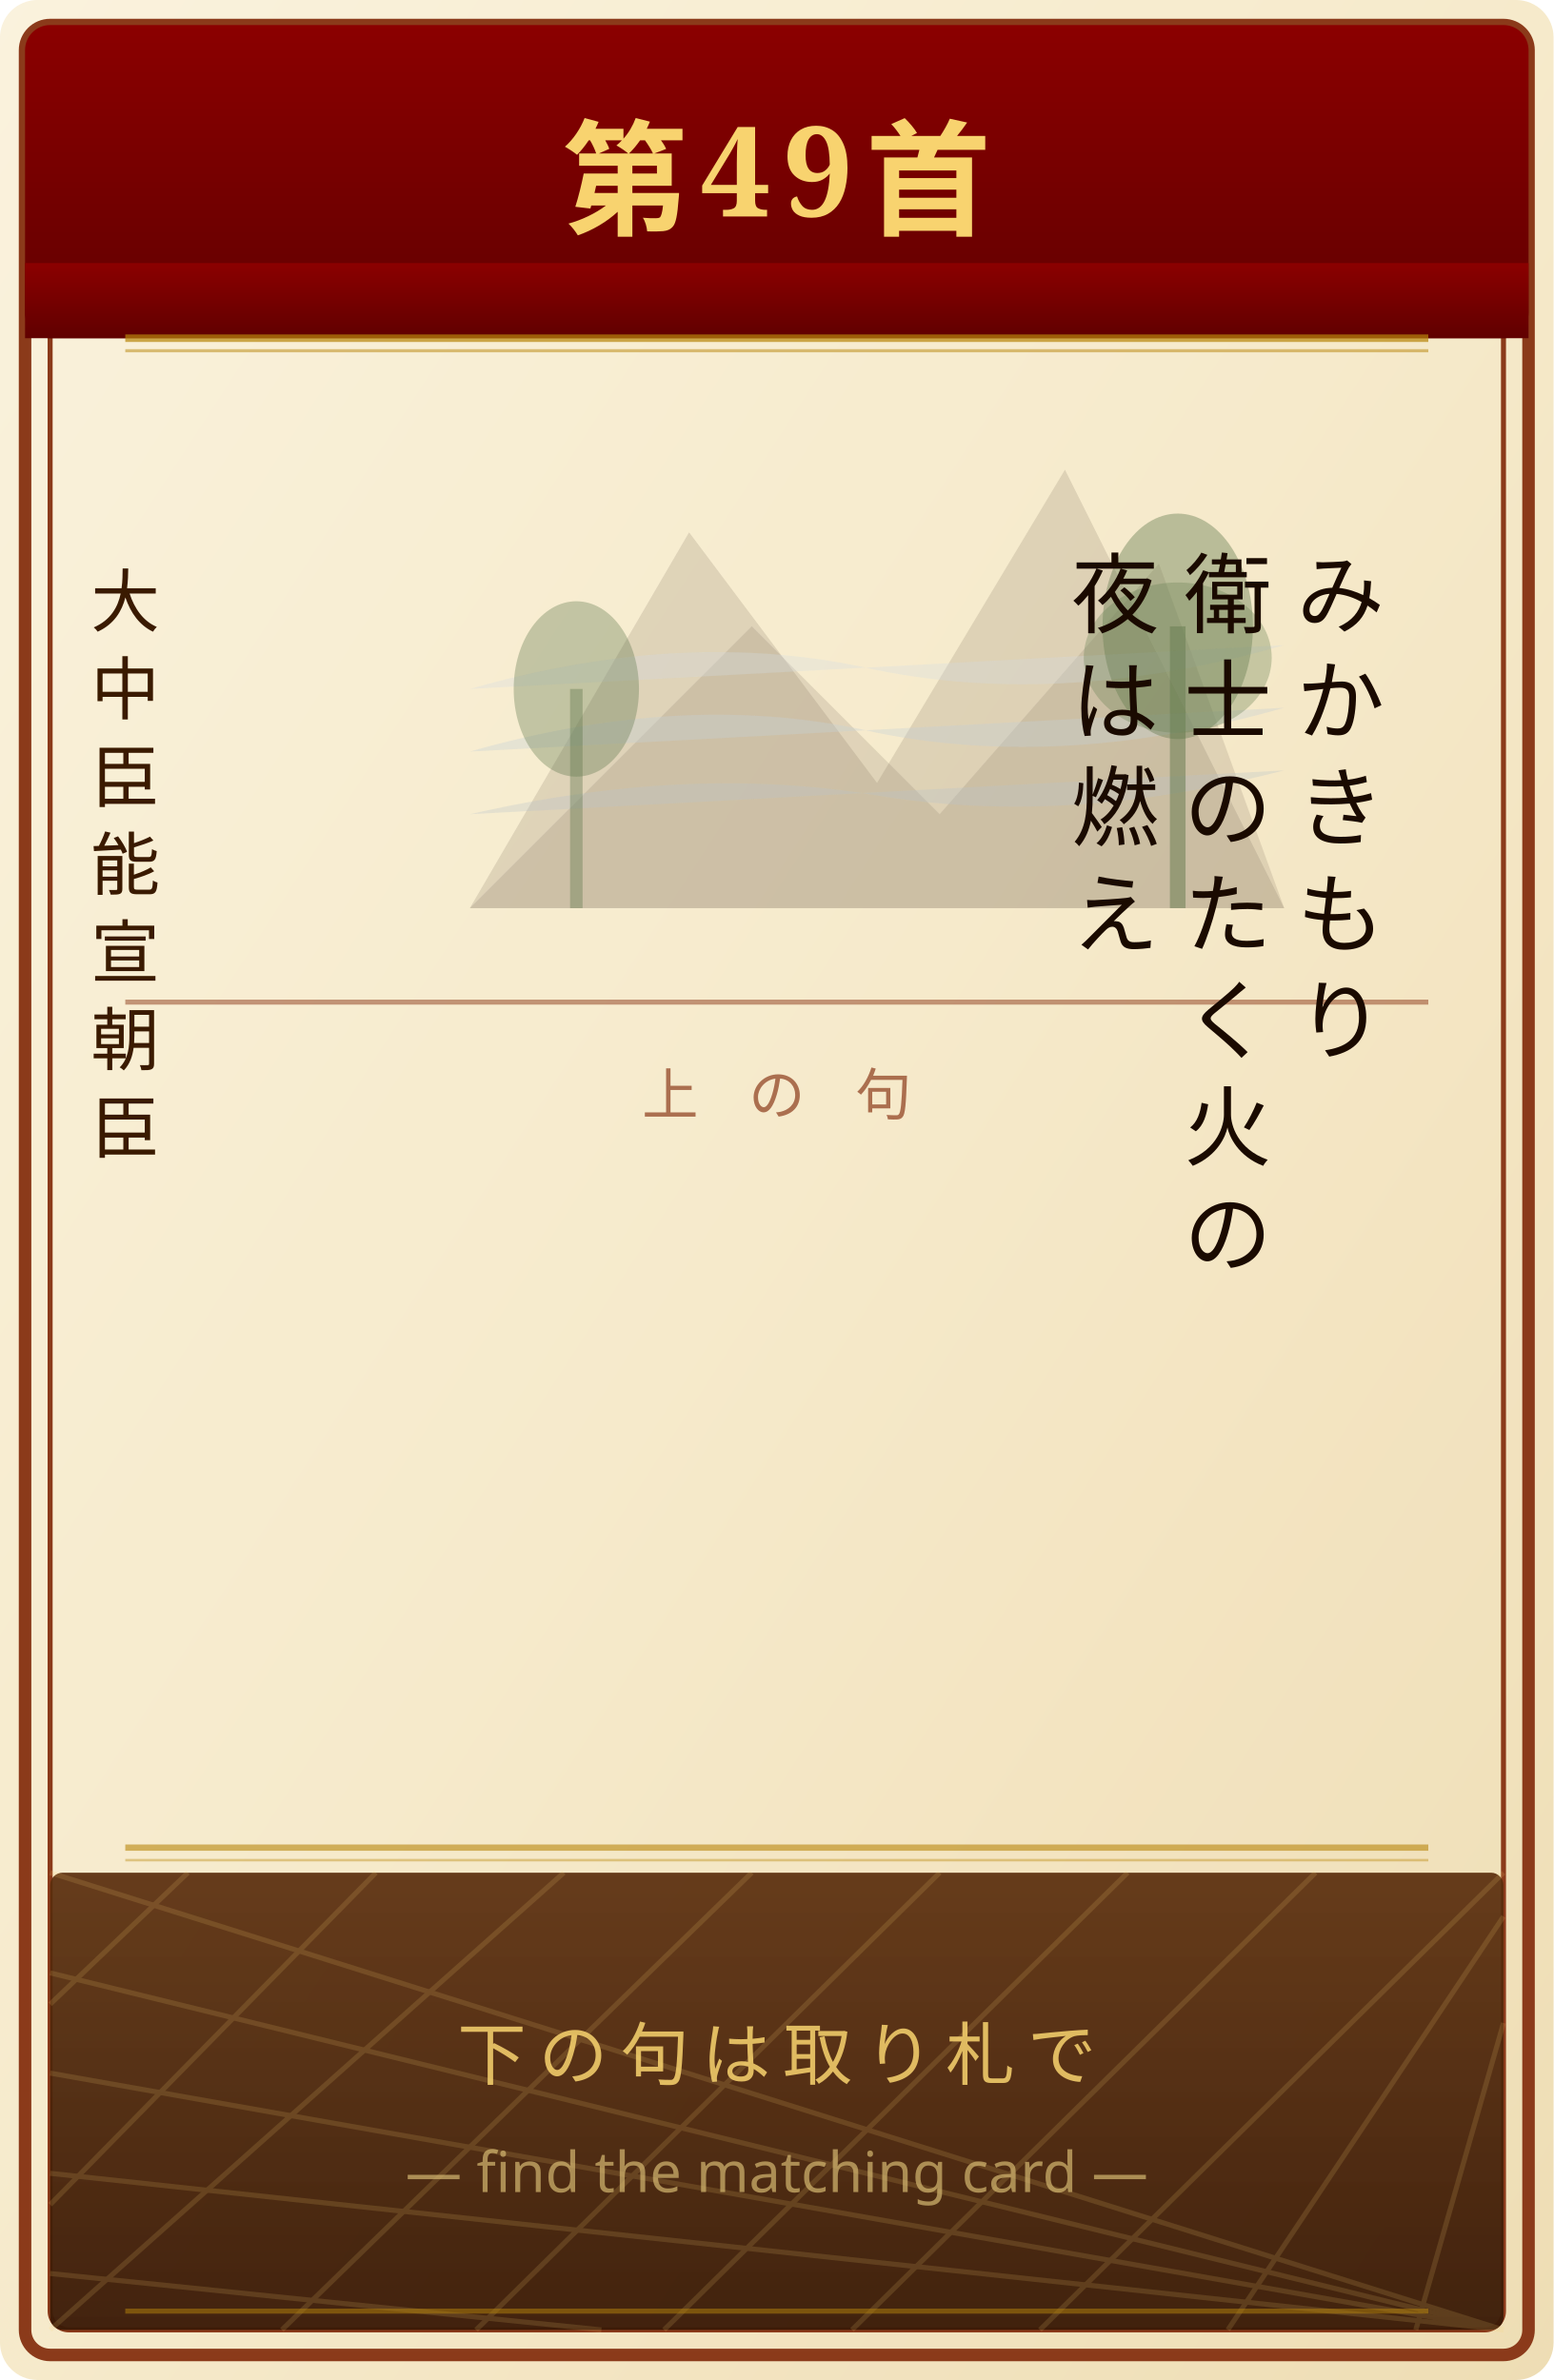
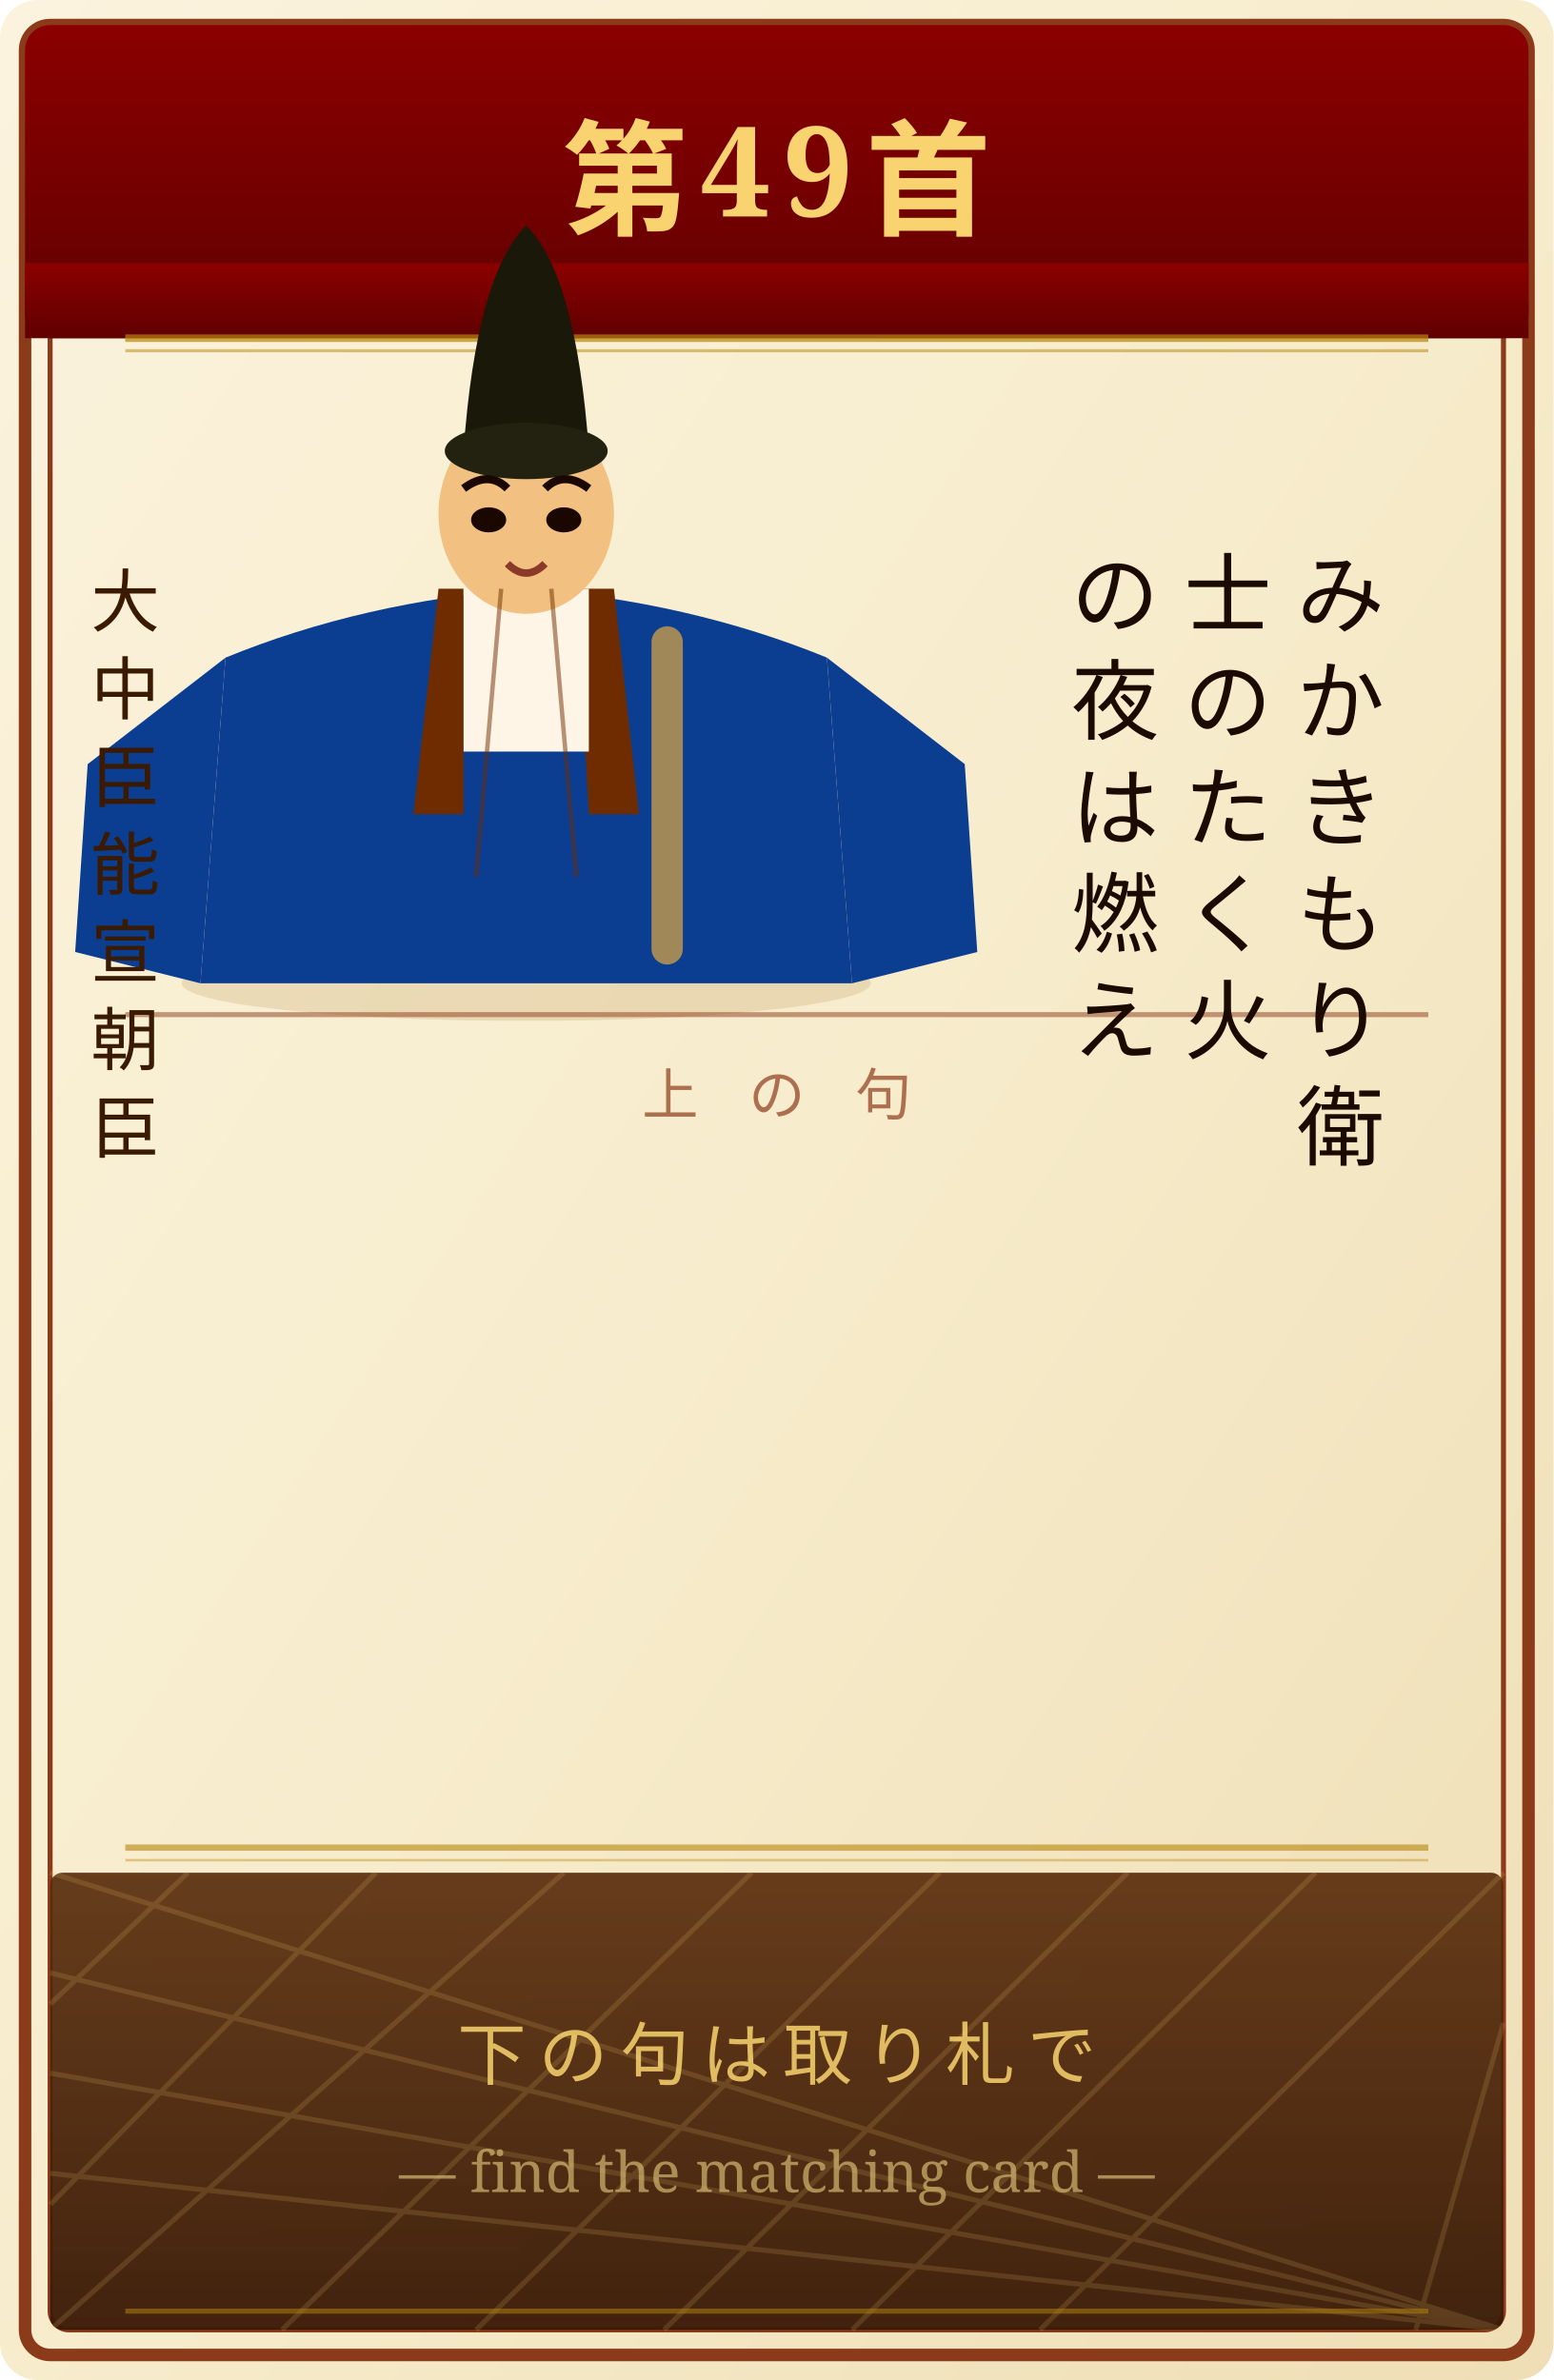
<svg xmlns="http://www.w3.org/2000/svg" viewBox="0 0 248 380" width="248" height="380">
  <defs>
    <linearGradient id="paper49" x1="0%" y1="0%" x2="100%" y2="100%">
      <stop offset="0%" style="stop-color:#fdf6e3" />
      <stop offset="50%" style="stop-color:#f9eed0" />
      <stop offset="100%" style="stop-color:#f0e0b8" />
    </linearGradient>
    <linearGradient id="hdr49" x1="0%" y1="0%" x2="0%" y2="100%">
      <stop offset="0%" style="stop-color:#8b0000" />
      <stop offset="100%" style="stop-color:#600000" />
    </linearGradient>
    <linearGradient id="mask49" x1="0%" y1="0%" x2="0%" y2="100%">
      <stop offset="0%" style="stop-color:#5a2d0c;stop-opacity:0.92" />
      <stop offset="100%" style="stop-color:#3a1a06;stop-opacity:0.96" />
    </linearGradient>
-     <filter id="aged49">
-       <feTurbulence type="fractalNoise" baseFrequency="0.65" numOctaves="3" result="noise" />
-       <feColorMatrix type="saturate" values="0" in="noise" result="grayNoise" />
-       <feBlend in="SourceGraphic" in2="grayNoise" mode="multiply" result="blended" />
-       <feComponentTransfer in="blended">
-         <feFuncA type="linear" slope="1" />
-       </feComponentTransfer>
-     </filter>
-     <clipPath id="cardClip49">
+     <clipPath id="cc49">
      <rect x="0" y="0" width="248" height="380" rx="6" />
    </clipPath>
  </defs>
-   <g clip-path="url(#cardClip49)">
+   <g clip-path="url(#cc49)">
    <rect width="248" height="380" fill="url(#paper49)" />
-     <rect width="248" height="380" fill="#c8a870" opacity="0.06" />
+     <rect width="248" height="380" fill="#c8a870" opacity="0.04" />
    <rect x="4" y="4" width="240" height="372" rx="4" fill="none" stroke="#8b3a1a" stroke-width="2" />
    <rect x="8" y="8" width="232" height="364" rx="3" fill="none" stroke="#8b3a1a" stroke-width="0.8" />
    <rect x="4" y="4" width="240" height="50" rx="4" fill="url(#hdr49)" />
    <rect x="4" y="42" width="240" height="12" fill="url(#hdr49)" />
    <text x="124" y="36" text-anchor="middle" font-family="'Hiragino Mincho ProN','Yu Mincho','MS Mincho',serif" font-size="20" fill="#f8d36f" font-weight="bold" letter-spacing="2">第49首</text>
    <line x1="20" y1="54" x2="228" y2="54" stroke="#b8860b" stroke-width="1.2" opacity="0.7" />
    <line x1="20" y1="56" x2="228" y2="56" stroke="#b8860b" stroke-width="0.5" opacity="0.5" />
-     <g opacity="0.8" transform="translate(140,95)">
-       <path d="M-65,50 L-30,-10 L0,30 L30,-20 L65,50 Z" fill="#7a6a5a" opacity="0.25" />
-       <path d="M-65,50 L-20,5 L10,35 L45,-5 L65,50 Z" fill="#6a5a4a" opacity="0.2" />
-       <path d="M-65,15 Q-30,5 0,12 Q30,18 65,8" fill="#c8d8e8" opacity="0.3" />
-       <path d="M-65,25 Q-30,15 0,22 Q30,28 65,18" fill="#b8c8d8" opacity="0.35" />
-       <path d="M-65,35 Q-30,27 0,32 Q30,37 65,28" fill="#a8b8c8" opacity="0.3" />
-       <line x1="48" y1="50" x2="48" y2="5" stroke="#3a5a2a" stroke-width="2.5" opacity="0.5" />
-       <ellipse cx="48" cy="5" rx="12" ry="18" fill="#3a5a2a" opacity="0.4" />
-       <ellipse cx="48" cy="10" rx="15" ry="12" fill="#4a6a3a" opacity="0.35" />
-       <line x1="-48" y1="50" x2="-48" y2="15" stroke="#3a5a2a" stroke-width="2" opacity="0.4" />
-       <ellipse cx="-48" cy="15" rx="10" ry="14" fill="#3a5a2a" opacity="0.35" />
+     <g transform="translate(0,0)">
+       <ellipse cx="84" cy="157" rx="55" ry="6" fill="#C8A870" opacity="0.3" />
+       <path d="M32,157 L36,105 Q58,96 84,94 Q110,96 132,105 L136,157 Z" fill="#0B3D91" />
+       <path d="M36,105 L14,122 L12,152 L32,157 Z" fill="#0B3D91" />
+       <path d="M132,105 L154,122 L156,152 L136,157 Z" fill="#0B3D91" />
+       <path d="M70,94 L66,130 L74,130 L74,94 Z" fill="#6E2C00" />
+       <path d="M92,94 L94,130 L102,130 L98,94 Z" fill="#6E2C00" />
+       <path d="M74,94 L74,120 L94,120 L94,94 Z" fill="#FFF5E6" />
+       <ellipse cx="84" cy="82" rx="14" ry="16" fill="#F2C080" />
+       <path d="M74,72 Q76,44 84,36 Q92,44 94,72 Z" fill="#1a1808" />
+       <ellipse cx="84" cy="72" rx="13" ry="4.5" fill="#232110" />
+       <ellipse cx="78" cy="83" rx="2.8" ry="2" fill="#1a0800" />
+       <ellipse cx="90" cy="83" rx="2.8" ry="2" fill="#1a0800" />
+       <path d="M74,78 Q78,75 81,78" stroke="#1a0800" stroke-width="1.3" fill="none" />
+       <path d="M87,78 Q90,75 94,78" stroke="#1a0800" stroke-width="1.3" fill="none" />
+       <path d="M81,90 Q84,93 87,90" stroke="#8B3A2A" stroke-width="1.2" fill="none" />
+       <rect x="104" y="100" width="5" height="54" rx="2.5" fill="#A08858" />
+       <path d="M80,94 L76,140" stroke="#6E2C00" stroke-width="0.7" opacity="0.5" />
+       <path d="M88,94 L92,140" stroke="#6E2C00" stroke-width="0.7" opacity="0.5" />
    </g>
-     <line x1="20" y1="160" x2="228" y2="160" stroke="#8b3a1a" stroke-width="0.8" opacity="0.5" />
+     <line x1="20" y1="162" x2="228" y2="162" stroke="#8b3a1a" stroke-width="0.8" opacity="0.5" />
    <text x="124" y="178" text-anchor="middle" font-family="'Hiragino Mincho ProN','Yu Mincho','MS Mincho',serif" font-size="9" fill="#8b3a1a" opacity="0.7" letter-spacing="3">上 の 句</text>
    <text x="214" y="100" font-family="'Hiragino Mincho ProN','Yu Mincho','MS Mincho',serif" font-size="14" fill="#1a0a00" text-anchor="middle">み</text>
    <text x="214" y="117" font-family="'Hiragino Mincho ProN','Yu Mincho','MS Mincho',serif" font-size="14" fill="#1a0a00" text-anchor="middle">か</text>
    <text x="214" y="134" font-family="'Hiragino Mincho ProN','Yu Mincho','MS Mincho',serif" font-size="14" fill="#1a0a00" text-anchor="middle">き</text>
    <text x="214" y="151" font-family="'Hiragino Mincho ProN','Yu Mincho','MS Mincho',serif" font-size="14" fill="#1a0a00" text-anchor="middle">も</text>
    <text x="214" y="168" font-family="'Hiragino Mincho ProN','Yu Mincho','MS Mincho',serif" font-size="14" fill="#1a0a00" text-anchor="middle">り</text>
-     <text x="196" y="100" font-family="'Hiragino Mincho ProN','Yu Mincho','MS Mincho',serif" font-size="14" fill="#1a0a00" text-anchor="middle">衛</text>
-     <text x="196" y="117" font-family="'Hiragino Mincho ProN','Yu Mincho','MS Mincho',serif" font-size="14" fill="#1a0a00" text-anchor="middle">士</text>
-     <text x="196" y="134" font-family="'Hiragino Mincho ProN','Yu Mincho','MS Mincho',serif" font-size="14" fill="#1a0a00" text-anchor="middle">の</text>
-     <text x="196" y="151" font-family="'Hiragino Mincho ProN','Yu Mincho','MS Mincho',serif" font-size="14" fill="#1a0a00" text-anchor="middle">た</text>
-     <text x="196" y="168" font-family="'Hiragino Mincho ProN','Yu Mincho','MS Mincho',serif" font-size="14" fill="#1a0a00" text-anchor="middle">く</text>
-     <text x="196" y="185" font-family="'Hiragino Mincho ProN','Yu Mincho','MS Mincho',serif" font-size="14" fill="#1a0a00" text-anchor="middle">火</text>
-     <text x="196" y="202" font-family="'Hiragino Mincho ProN','Yu Mincho','MS Mincho',serif" font-size="14" fill="#1a0a00" text-anchor="middle">の</text>
-     <text x="178" y="100" font-family="'Hiragino Mincho ProN','Yu Mincho','MS Mincho',serif" font-size="14" fill="#1a0a00" text-anchor="middle">夜</text>
-     <text x="178" y="117" font-family="'Hiragino Mincho ProN','Yu Mincho','MS Mincho',serif" font-size="14" fill="#1a0a00" text-anchor="middle">は</text>
-     <text x="178" y="134" font-family="'Hiragino Mincho ProN','Yu Mincho','MS Mincho',serif" font-size="14" fill="#1a0a00" text-anchor="middle">燃</text>
-     <text x="178" y="151" font-family="'Hiragino Mincho ProN','Yu Mincho','MS Mincho',serif" font-size="14" fill="#1a0a00" text-anchor="middle">え</text>
+     <text x="214" y="185" font-family="'Hiragino Mincho ProN','Yu Mincho','MS Mincho',serif" font-size="14" fill="#1a0a00" text-anchor="middle">衛</text>
+     <text x="196" y="100" font-family="'Hiragino Mincho ProN','Yu Mincho','MS Mincho',serif" font-size="14" fill="#1a0a00" text-anchor="middle">士</text>
+     <text x="196" y="117" font-family="'Hiragino Mincho ProN','Yu Mincho','MS Mincho',serif" font-size="14" fill="#1a0a00" text-anchor="middle">の</text>
+     <text x="196" y="134" font-family="'Hiragino Mincho ProN','Yu Mincho','MS Mincho',serif" font-size="14" fill="#1a0a00" text-anchor="middle">た</text>
+     <text x="196" y="151" font-family="'Hiragino Mincho ProN','Yu Mincho','MS Mincho',serif" font-size="14" fill="#1a0a00" text-anchor="middle">く</text>
+     <text x="196" y="168" font-family="'Hiragino Mincho ProN','Yu Mincho','MS Mincho',serif" font-size="14" fill="#1a0a00" text-anchor="middle">火</text>
+     <text x="178" y="100" font-family="'Hiragino Mincho ProN','Yu Mincho','MS Mincho',serif" font-size="14" fill="#1a0a00" text-anchor="middle">の</text>
+     <text x="178" y="117" font-family="'Hiragino Mincho ProN','Yu Mincho','MS Mincho',serif" font-size="14" fill="#1a0a00" text-anchor="middle">夜</text>
+     <text x="178" y="134" font-family="'Hiragino Mincho ProN','Yu Mincho','MS Mincho',serif" font-size="14" fill="#1a0a00" text-anchor="middle">は</text>
+     <text x="178" y="151" font-family="'Hiragino Mincho ProN','Yu Mincho','MS Mincho',serif" font-size="14" fill="#1a0a00" text-anchor="middle">燃</text>
+     <text x="178" y="168" font-family="'Hiragino Mincho ProN','Yu Mincho','MS Mincho',serif" font-size="14" fill="#1a0a00" text-anchor="middle">え</text>
    <text x="20" y="100" font-family="'Hiragino Mincho ProN','Yu Mincho','MS Mincho',serif" font-size="11" fill="#3a1a00" text-anchor="middle">大</text>
    <text x="20" y="114" font-family="'Hiragino Mincho ProN','Yu Mincho','MS Mincho',serif" font-size="11" fill="#3a1a00" text-anchor="middle">中</text>
    <text x="20" y="128" font-family="'Hiragino Mincho ProN','Yu Mincho','MS Mincho',serif" font-size="11" fill="#3a1a00" text-anchor="middle">臣</text>
    <text x="20" y="142" font-family="'Hiragino Mincho ProN','Yu Mincho','MS Mincho',serif" font-size="11" fill="#3a1a00" text-anchor="middle">能</text>
    <text x="20" y="156" font-family="'Hiragino Mincho ProN','Yu Mincho','MS Mincho',serif" font-size="11" fill="#3a1a00" text-anchor="middle">宣</text>
    <text x="20" y="170" font-family="'Hiragino Mincho ProN','Yu Mincho','MS Mincho',serif" font-size="11" fill="#3a1a00" text-anchor="middle">朝</text>
    <text x="20" y="184" font-family="'Hiragino Mincho ProN','Yu Mincho','MS Mincho',serif" font-size="11" fill="#3a1a00" text-anchor="middle">臣</text>
    <line x1="20" y1="295" x2="228" y2="295" stroke="#b8860b" stroke-width="1" opacity="0.6" />
    <line x1="20" y1="297" x2="228" y2="297" stroke="#b8860b" stroke-width="0.4" opacity="0.4" />
    <rect x="8" y="299" width="232" height="73" rx="2" fill="url(#mask49)" />
    <g opacity="0.15">
      <line x1="8" y1="299" x2="240" y2="372" stroke="#f8d36f" stroke-width="0.8" />
      <line x1="8" y1="315" x2="240" y2="372" stroke="#f8d36f" stroke-width="0.8" />
      <line x1="8" y1="331" x2="240" y2="372" stroke="#f8d36f" stroke-width="0.8" />
      <line x1="8" y1="347" x2="240" y2="372" stroke="#f8d36f" stroke-width="0.8" />
-       <line x1="8" y1="363" x2="96" y2="372" stroke="#f8d36f" stroke-width="0.8" />
-       <line x1="8" y1="299" x2="8" y2="299" stroke="#f8d36f" stroke-width="0.8" />
      <line x1="30" y1="299" x2="8" y2="320" stroke="#f8d36f" stroke-width="0.8" />
      <line x1="60" y1="299" x2="8" y2="352" stroke="#f8d36f" stroke-width="0.8" />
      <line x1="90" y1="299" x2="8" y2="372" stroke="#f8d36f" stroke-width="0.8" />
      <line x1="120" y1="299" x2="45" y2="372" stroke="#f8d36f" stroke-width="0.8" />
      <line x1="150" y1="299" x2="76" y2="372" stroke="#f8d36f" stroke-width="0.8" />
      <line x1="180" y1="299" x2="106" y2="372" stroke="#f8d36f" stroke-width="0.8" />
      <line x1="210" y1="299" x2="136" y2="372" stroke="#f8d36f" stroke-width="0.8" />
      <line x1="240" y1="299" x2="166" y2="372" stroke="#f8d36f" stroke-width="0.8" />
-       <line x1="240" y1="306" x2="196" y2="372" stroke="#f8d36f" stroke-width="0.8" />
      <line x1="240" y1="323" x2="226" y2="372" stroke="#f8d36f" stroke-width="0.8" />
    </g>
    <text x="124" y="332" text-anchor="middle" font-family="'Hiragino Mincho ProN','Yu Mincho','MS Mincho',serif" font-size="11" fill="#f8d36f" opacity="0.85" letter-spacing="2">下の句は取り札で</text>
-     <text x="124" y="350" text-anchor="middle" font-family="'Hiragino Mincho ProN','Yu Mincho',sans-serif" font-size="9" fill="#d4b870" opacity="0.7">— find the matching card —</text>
+     <text x="124" y="350" text-anchor="middle" font-family="'Hiragino Mincho ProN','Yu Mincho','MS Mincho',serif" font-size="9" fill="#d4b870" opacity="0.7">— find the matching card —</text>
    <line x1="20" y1="369" x2="228" y2="369" stroke="#b8860b" stroke-width="0.8" opacity="0.5" />
  </g>
</svg>
